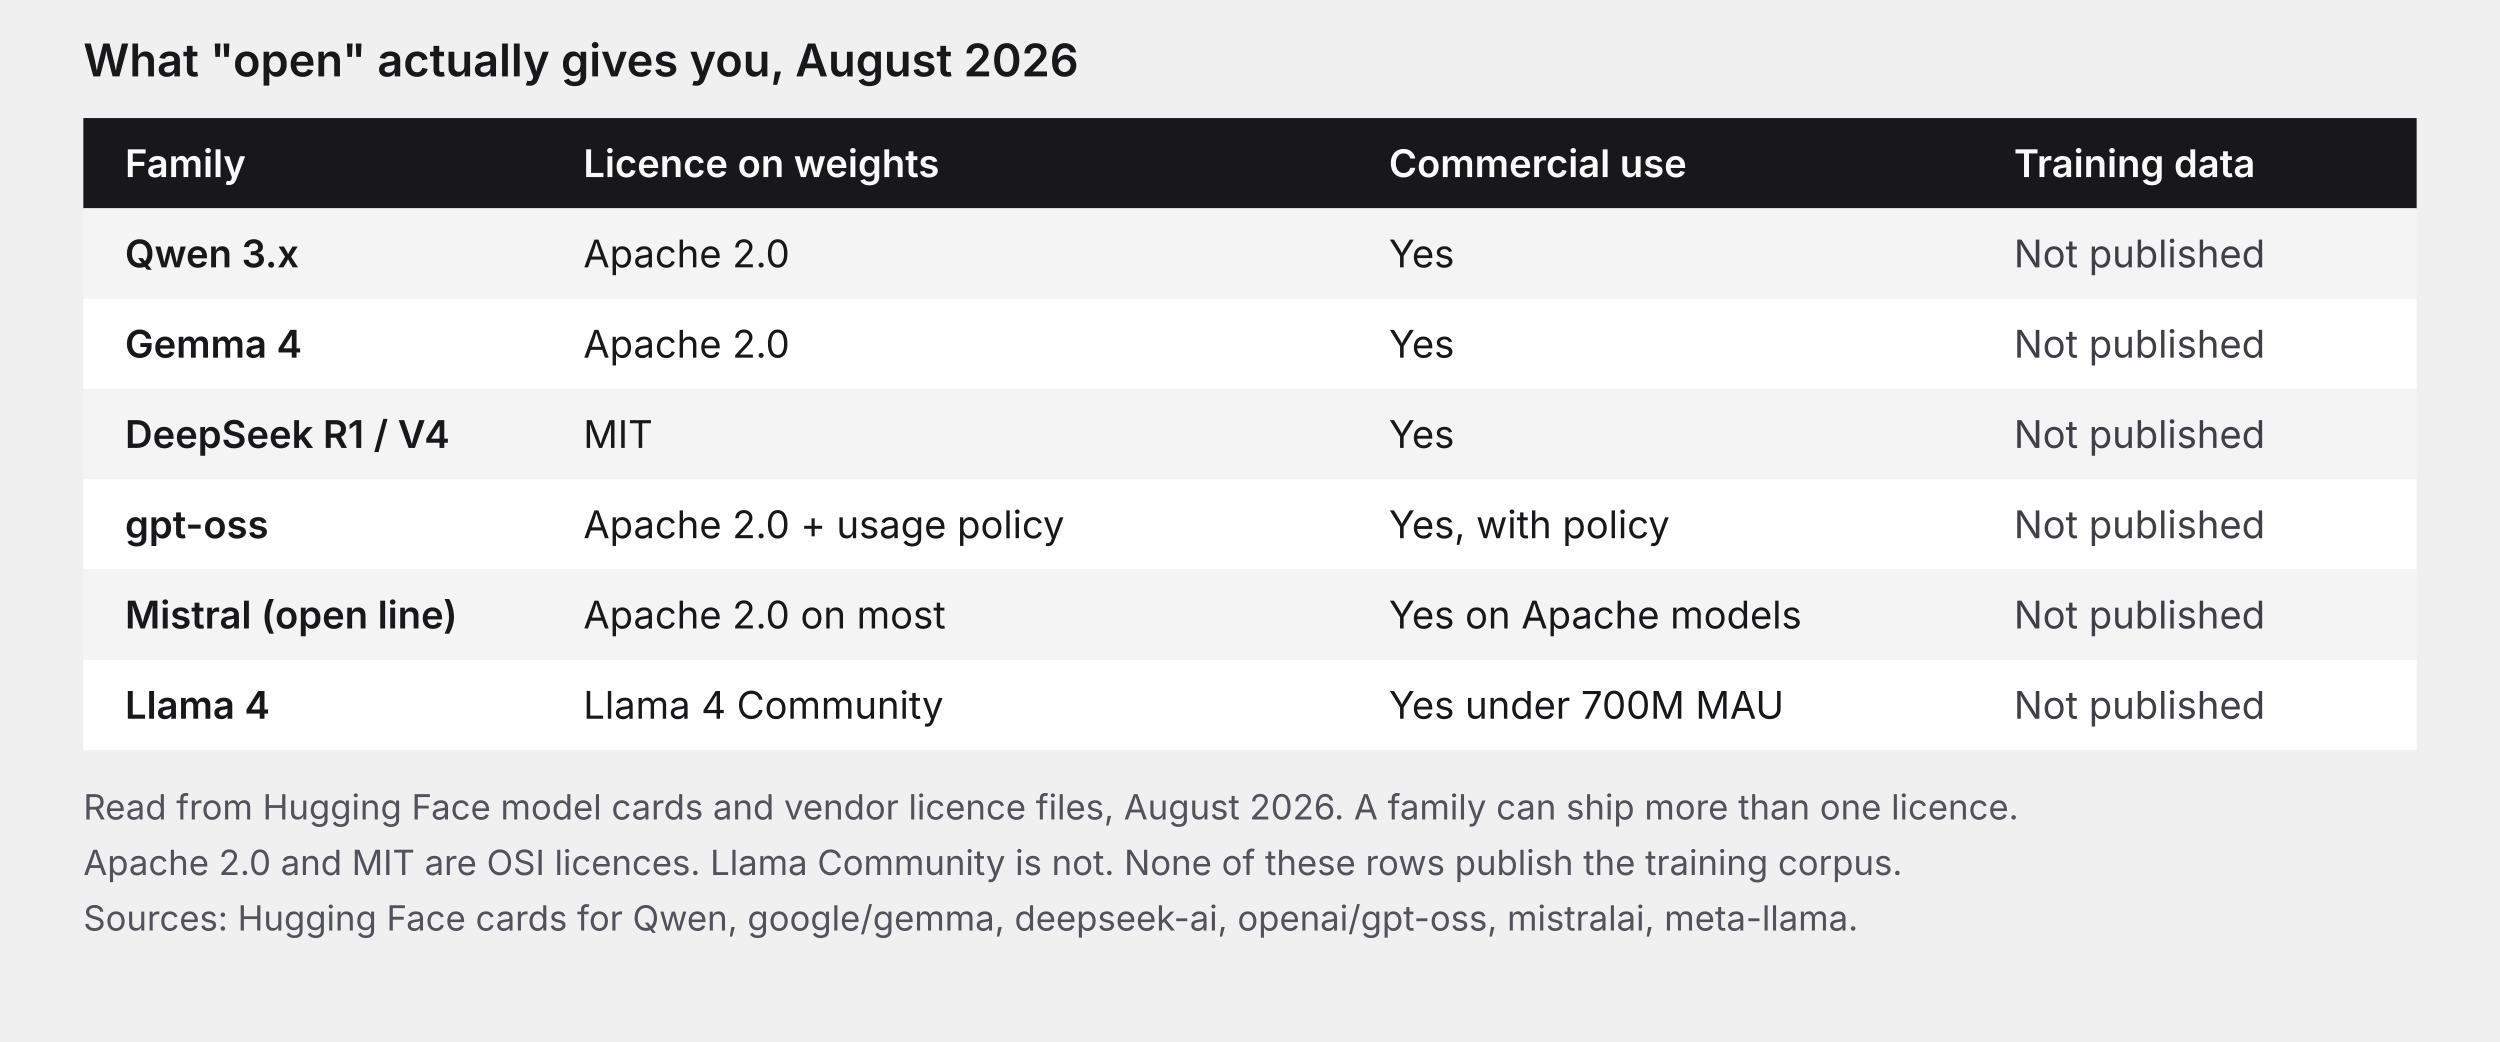
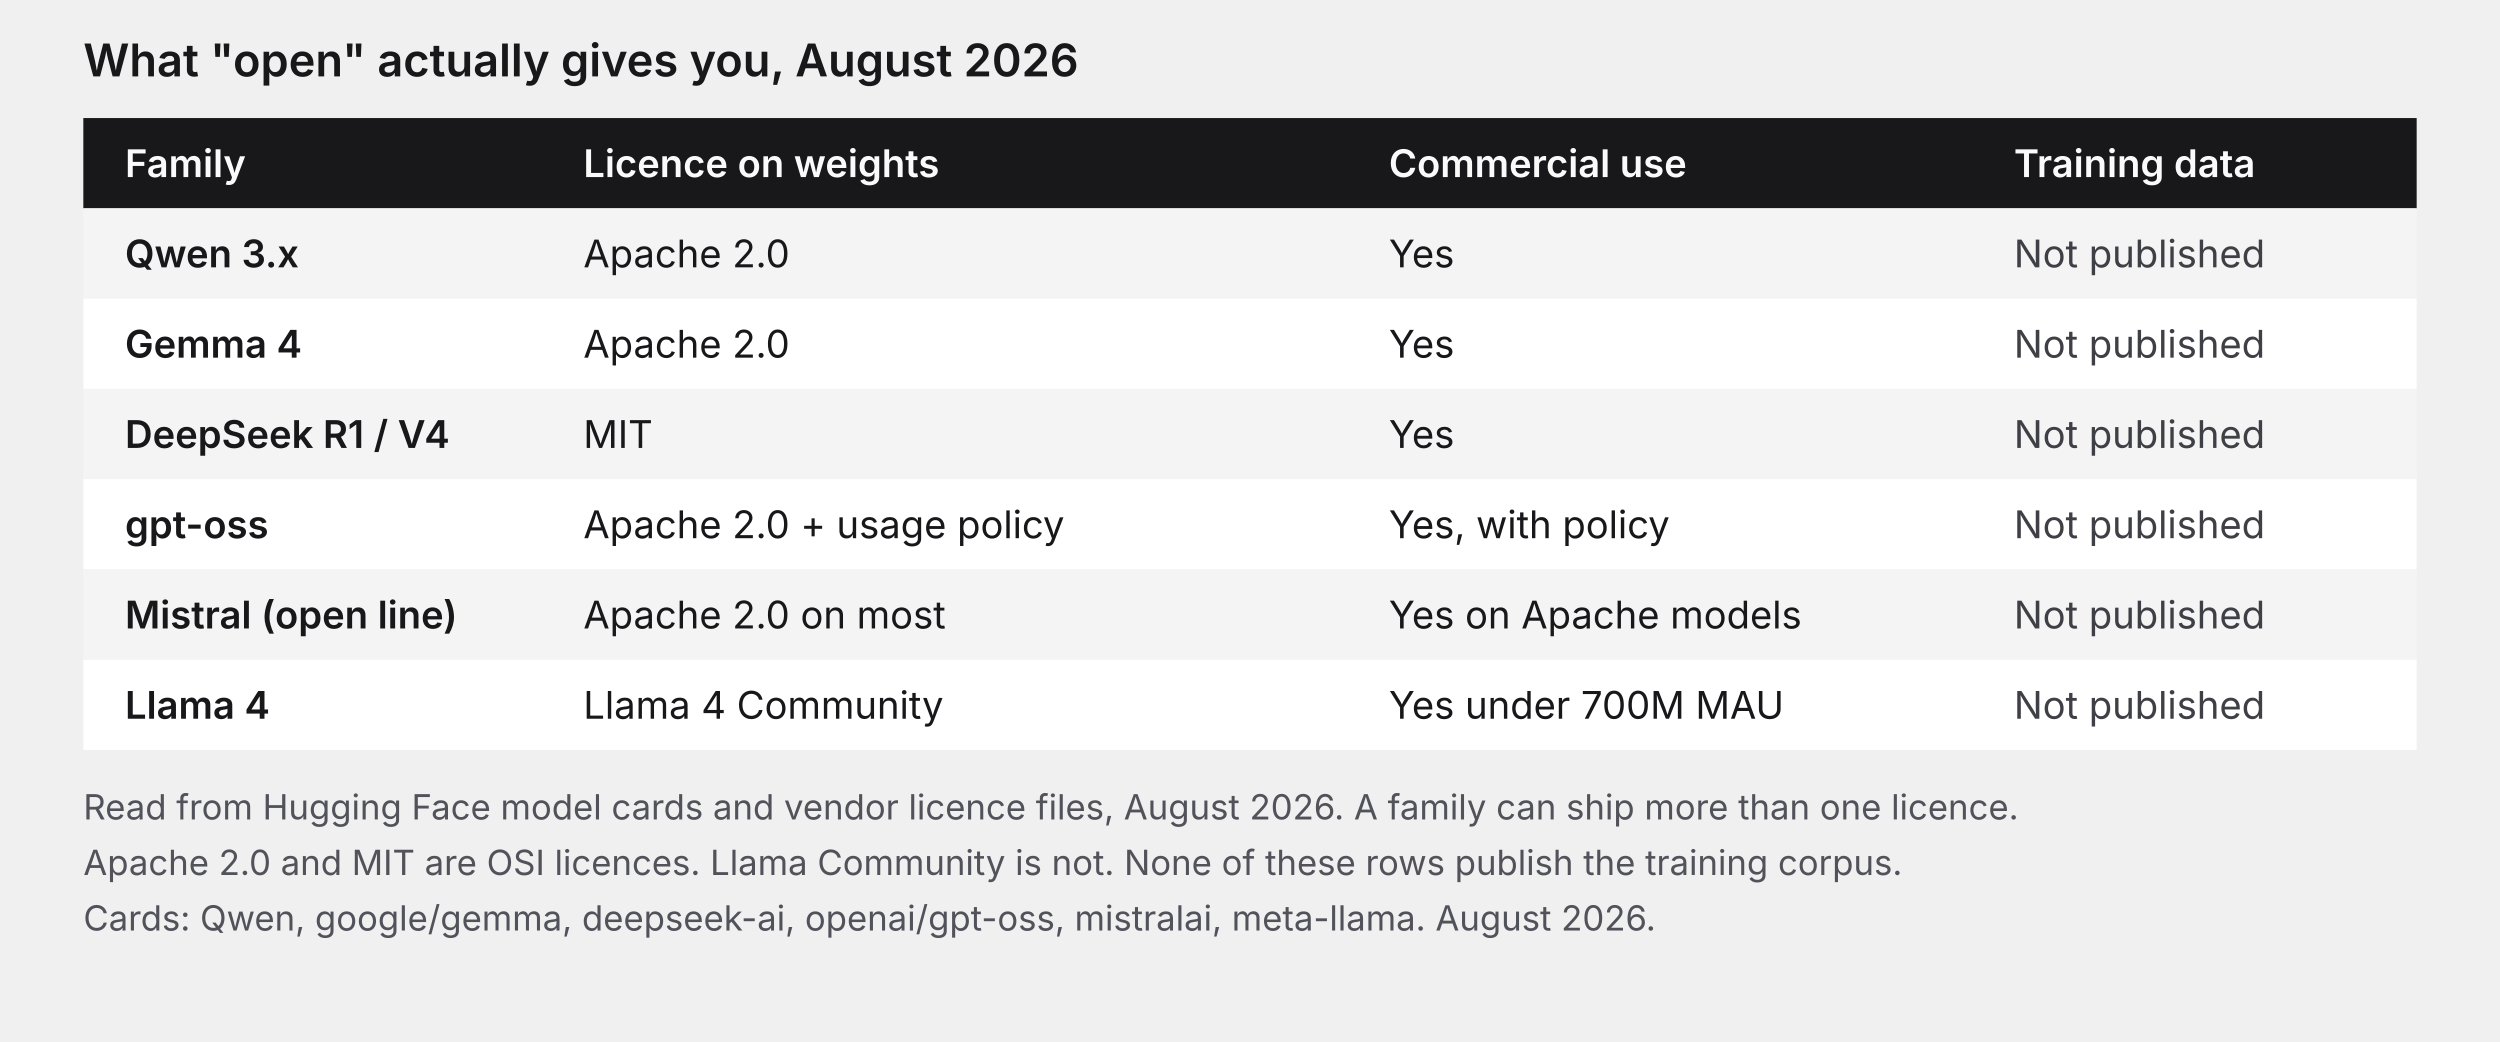
<svg xmlns="http://www.w3.org/2000/svg" viewBox="0 0 720 300" width="720" height="300">
  <style>
    text { font-family: Inter, system-ui, sans-serif; }
    .title { font-size: 13px; font-weight: 600; fill: #18181b; }
    .head { font-size: 11px; font-weight: 600; fill: #fafafa; }
    .cell { font-size: 11px; fill: #18181b; }
    .dim { font-size: 11px; fill: #3f3f46; }
    .note { font-size: 10px; fill: #52525b; }
  </style>
  <text x="24" y="22" class="title">What "open" actually gives you, August 2026</text>
  <rect x="24" y="34" width="672" height="26" fill="#18181b" />
  <text x="36" y="51" class="head">Family</text>
  <text x="168" y="51" class="head">Licence on weights</text>
  <text x="400" y="51" class="head">Commercial use</text>
  <text x="580" y="51" class="head">Training data</text>
  <rect x="24" y="60" width="672" height="26" fill="#f4f4f5" />
  <text x="36" y="77" class="cell" font-weight="600">Qwen 3.x</text>
  <text x="168" y="77" class="cell">Apache 2.0</text>
  <text x="400" y="77" class="cell">Yes</text>
  <text x="580" y="77" class="dim">Not published</text>
  <rect x="24" y="86" width="672" height="26" fill="#ffffff" />
  <text x="36" y="103" class="cell" font-weight="600">Gemma 4</text>
  <text x="168" y="103" class="cell">Apache 2.0</text>
  <text x="400" y="103" class="cell">Yes</text>
  <text x="580" y="103" class="dim">Not published</text>
  <rect x="24" y="112" width="672" height="26" fill="#f4f4f5" />
  <text x="36" y="129" class="cell" font-weight="600">DeepSeek R1 / V4</text>
  <text x="168" y="129" class="cell">MIT</text>
  <text x="400" y="129" class="cell">Yes</text>
  <text x="580" y="129" class="dim">Not published</text>
  <rect x="24" y="138" width="672" height="26" fill="#ffffff" />
  <text x="36" y="155" class="cell" font-weight="600">gpt-oss</text>
  <text x="168" y="155" class="cell">Apache 2.0 + usage policy</text>
  <text x="400" y="155" class="cell">Yes, with policy</text>
  <text x="580" y="155" class="dim">Not published</text>
  <rect x="24" y="164" width="672" height="26" fill="#f4f4f5" />
  <text x="36" y="181" class="cell" font-weight="600">Mistral (open line)</text>
  <text x="168" y="181" class="cell">Apache 2.0 on most</text>
  <text x="400" y="181" class="cell">Yes on Apache models</text>
  <text x="580" y="181" class="dim">Not published</text>
  <rect x="24" y="190" width="672" height="26" fill="#ffffff" />
  <text x="36" y="207" class="cell" font-weight="600">Llama 4</text>
  <text x="168" y="207" class="cell">Llama 4 Community</text>
  <text x="400" y="207" class="cell">Yes under 700M MAU</text>
  <text x="580" y="207" class="dim">Not published</text>
  <text x="24" y="236" class="note">Read from Hugging Face model cards and vendor licence files, August 2026. A family can ship more than one licence.</text>
  <text x="24" y="252" class="note">Apache 2.0 and MIT are OSI licences. Llama Community is not. None of these rows publish the training corpus.</text>
-   <text x="24" y="268" class="note">Sources: Hugging Face cards for Qwen, google/gemma, deepseek-ai, openai/gpt-oss, mistralai, meta-llama.</text>
+   <text x="24" y="268" class="note">Cards: Qwen, google/gemma, deepseek-ai, openai/gpt-oss, mistralai, meta-llama. August 2026.</text>
</svg>
